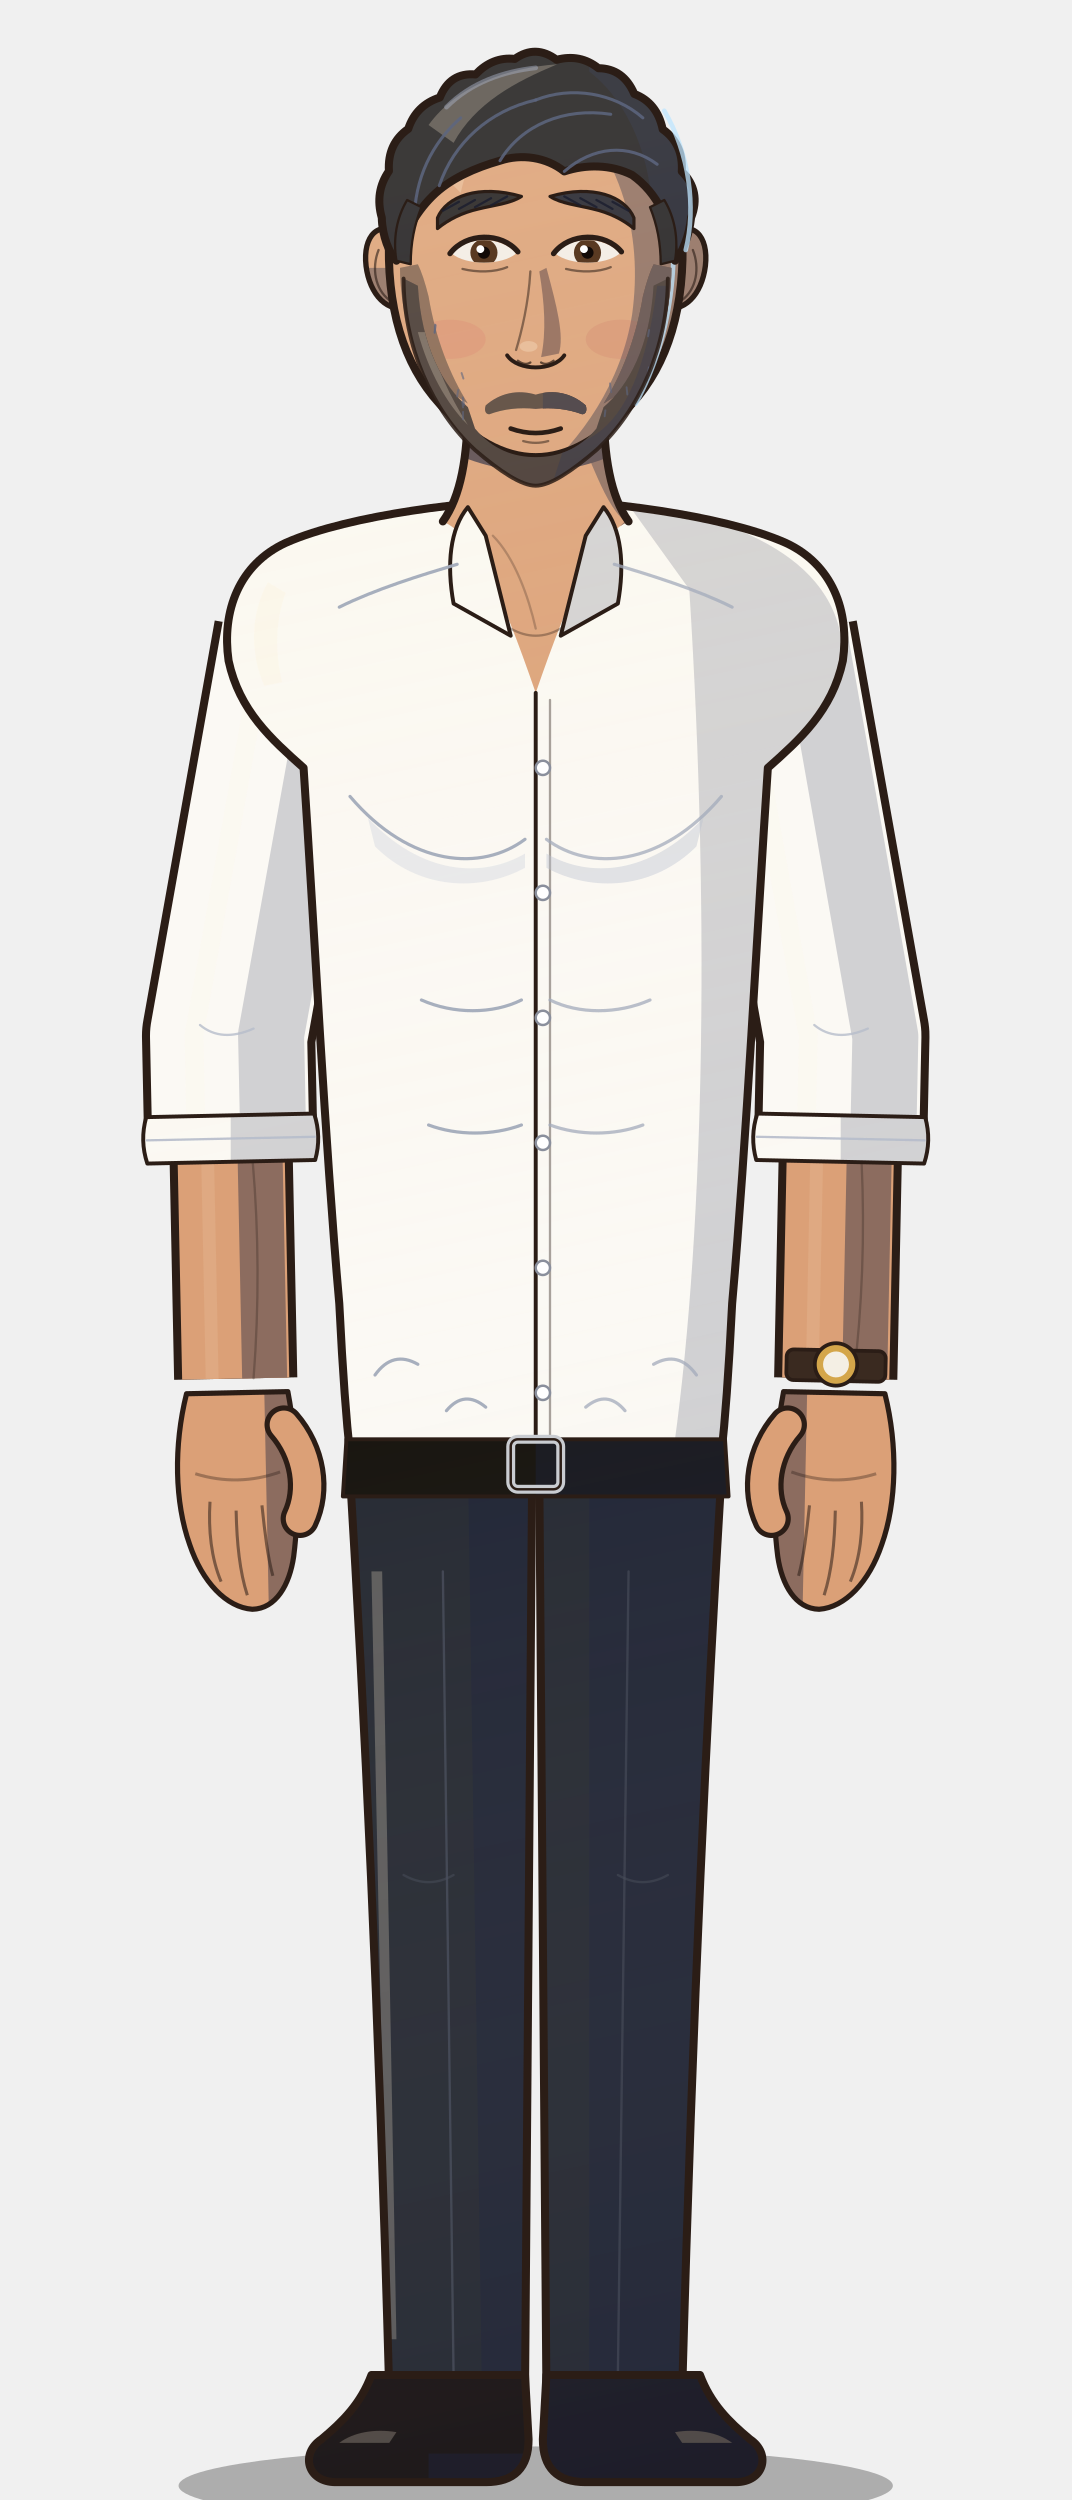
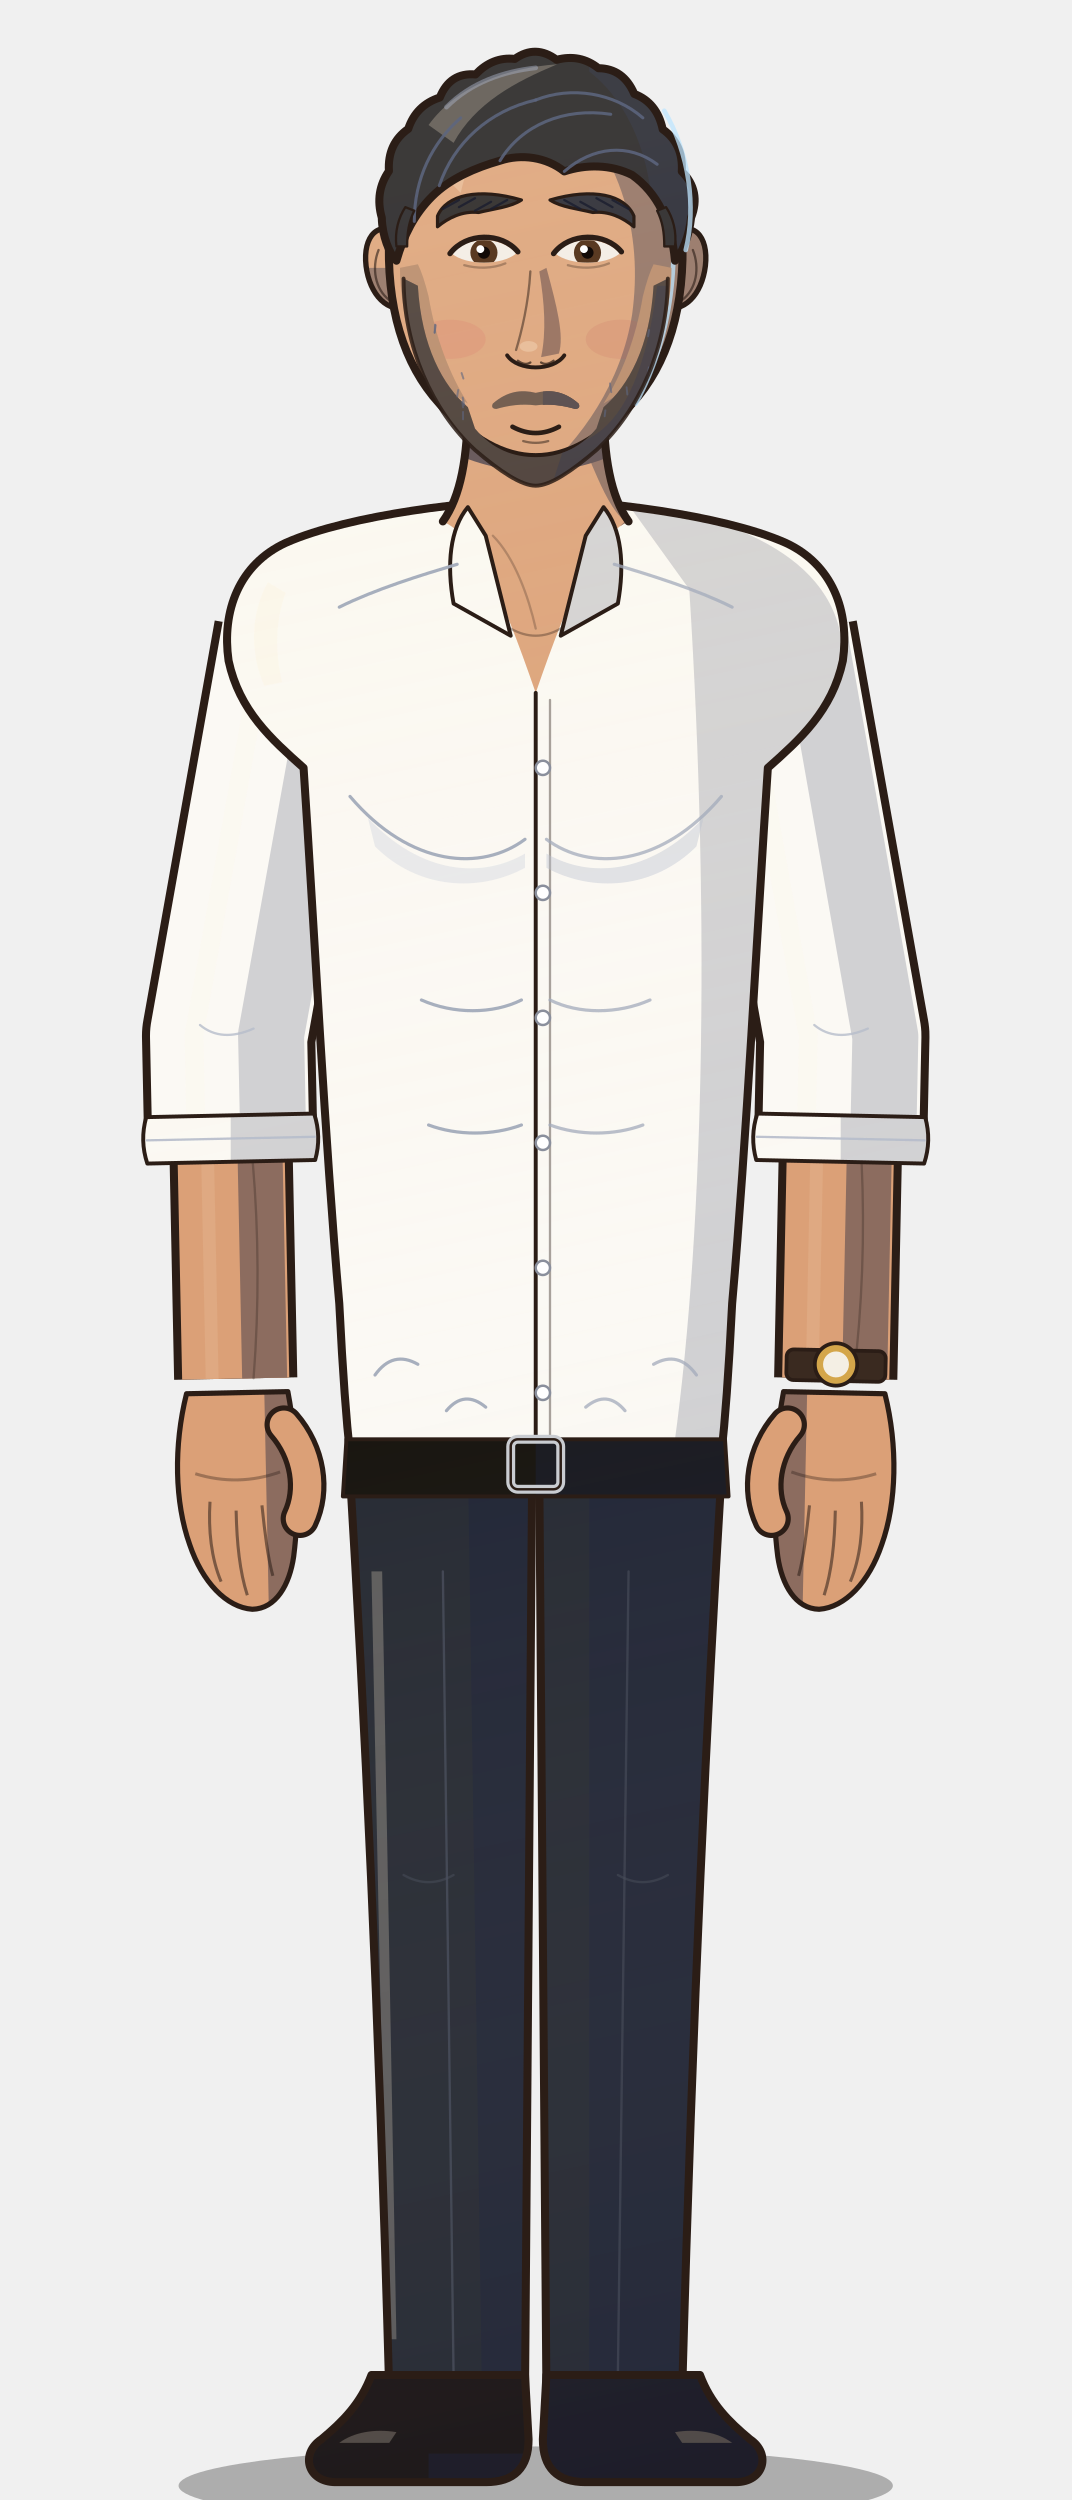
<svg xmlns="http://www.w3.org/2000/svg" viewBox="0 0 600 1400" width="600" height="1400">
  <defs>
    <linearGradient id="form" gradientUnits="userSpaceOnUse" x1="170" y1="120" x2="470" y2="1500">
      <stop offset="0" stop-color="#fff1d6" stop-opacity="0.16" />
      <stop offset="0.45" stop-color="#fff1d6" stop-opacity="0" />
      <stop offset="1" stop-color="#0b1030" stop-opacity="0.18" />
    </linearGradient>
    <clipPath id="c1">
      <path d="M196,826 L298,826 L294,1340 L218,1340 C212,1120 204,960 196,826 Z" />
    </clipPath>
    <clipPath id="c2">
      <path d="M 404,826 L 302,826 L 306,1340 L 382,1340 C 388,1120 396,960 404,826 Z" />
    </clipPath>
    <clipPath id="c3">
      <path d="M208,1330 L294,1330 L296,1366 C296,1382 288,1390 272,1390 L188,1390 C172,1390 168,1374 180,1366 C192,1356 202,1346 208,1330 Z" />
    </clipPath>
    <clipPath id="c4">
      <path d="M 392,1330 L 306,1330 L 304,1366 C 304,1382 312,1390 328,1390 L 412,1390 C 428,1390 432,1374 420,1366 C 408,1356 398,1346 392,1330 Z" />
    </clipPath>
    <clipPath id="c5">
      <path d="M81.9,625.6 Q78.2,638.7 82.5,651.6 L176.5,649.6 Q180.2,636.5 175.9,623.6 Z" />
    </clipPath>
    <clipPath id="c6">
      <path d="M424.1,623.6 Q419.8,636.5 423.5,649.6 L517.5,651.6 Q521.8,638.7 518.1,625.6 Z" />
    </clipPath>
    <clipPath id="c7">
      <path d="M300,280 C266,280 196,288 160,304 C134,316 124,342 128,370 C134,398 152,414 170,430 C176,520 182,640 190,730 C192,770 194,796 196,814 L404,814 C406,796 408,770 410,730 C418,640 424,520 430,430 C448,414 466,398 472,370 C476,342 466,316 440,304 C404,288 334,280 300,280 Z" />
    </clipPath>
    <clipPath id="c8">
      <path d="M262,226 C262,256 258,278 248,292 C266,300 280,330 300,388 C320,330 334,300 352,292 C342,278 338,256 338,226 Z" />
    </clipPath>
    <clipPath id="c9">
      <path d="M262,284 C252,296 250,316 254,338 L286,356 L272,300 Z" />
    </clipPath>
    <clipPath id="c10">
      <path d="M 338,284 C 348,296 350,316 346,338 L 314,356 L 328,300 Z" />
    </clipPath>
    <clipPath id="c11">
      <path d="M194,806 L406,806 L408,838 L192,838 Z" />
    </clipPath>
    <clipPath id="c12">
      <path d="M-21,6 C-27,28 -27,52 -21,70 C-16,86 -6,97 5,98 C15,98 21,88 23,76 C26,56 26,30 22,6 Z" />
    </clipPath>
    <clipPath id="c13">
      <path d="M-21,6 C-27,28 -27,52 -21,70 C-16,86 -6,97 5,98 C15,98 21,88 23,76 C26,56 26,30 22,6 Z" />
    </clipPath>
    <clipPath id="c14">
      <path d="M226,132 C212,122 203,132 205,149 C207,165 217,176 230,172 Z" />
    </clipPath>
    <clipPath id="c15">
      <path d="M 374,132 C 388,122 397,132 395,149 C 393,165 383,176 370,172 Z" />
    </clipPath>
    <clipPath id="c16">
      <path d="M300,50 C352,50 380,86 382,130 C384,172 374,204 354,226 C336,246 318,256 300,256 C282,256 264,246 246,226 C226,204 216,172 218,130 C220,86 248,50 300,50 Z" />
    </clipPath>
    <clipPath id="c17">
      <path d="M213.8,121.9 Q209.7,107.5 217.8,95.8 Q216.9,80.4 228.6,72.2 Q233.0,58.9 246.3,54.6 Q252.0,40.4 266.3,41.7 Q275.8,31.6 288.3,33.0 Q300.0,24.7 311.7,33.5 Q324.9,30.0 335.1,38.2 Q349.1,38.3 355.2,52.6 Q368.0,57.5 371.1,72.4 Q382.7,80.6 381.8,96.0 Q392.8,107.0 387.0,121.9 C386,132 382,142 378,146 C376,124 368,108 354,98 C342,92 328,92 316,96 C306,88 292,86 280,90 C266,94 252,100 242,110 C232,120 226,132 222,146 C218,142 214,132 213.8,121.9 Z" />
    </clipPath>
    <clipPath id="c18">
-       <path d="M222,146 C220,134 222,122 228,112 L236,116 C232,126 230,136 230,148 Z" />
+       <path d="M222,138 C221,130 223,122 227,116 L232,118 C229,124 228,130 228,138 Z" />
    </clipPath>
    <clipPath id="c19">
-       <path d="M 378,146 C 380,134 378,122 372,112 L 364,116 C 368,126 370,136 370,148 Z" />
+       <path d="M 378,138 C 379,130 377,122 373,116 L 368,118 C 371,124 372,130 372,138 Z" />
    </clipPath>
    <clipPath id="c20">
-       <path d="M245,122 C250,110 268,103 292,110 C286,114 276,115 268,117 C259,119 251,123 245,128 Z" />
+       <path d="M245,121 C250,109 268,105 292,112 C286,116 276,117 268,119 C259,118 251,122 245,127 Z" />
    </clipPath>
    <clipPath id="c21">
-       <path d="M 355,122 C 350,110 332,103 308,110 C 314,114 324,115 332,117 C 341,119 349,123 355,128 Z" />
+       <path d="M 355,121 C 350,109 332,105 308,112 C 314,116 324,117 332,119 C 341,118 349,122 355,127 Z" />
    </clipPath>
    <clipPath id="c22">
      <path d="M253,142 C261,132 281,132 289,142 C281,148.75 261,148.75 253,142 Z" />
    </clipPath>
    <clipPath id="c23">
      <path d="M311,142 C319,132 339,132 347,142 C339,148.75 319,148.75 311,142 Z" />
    </clipPath>
    <clipPath id="c24">
      <path d="M224,150 C224,172 230,194 240,212 L262,226 C252,210 244,190 240,166 C238,158 236,152 234,148 Z" />
    </clipPath>
    <clipPath id="c25">
      <path d="M 376,150 C 376,172 370,194 360,212 L 338,226 C 348,210 356,190 360,166 C 362,158 364,152 366,148 Z" />
    </clipPath>
    <clipPath id="c26">
      <path d="M226,156 C226,194 242,230 266,252 C280,264 292,272 300,272 C308,272 320,264 334,252 C358,230 374,194 374,156 L366,160 C364,194 352,216 338,228 L334,240 C324,252 312,256 300,256 C288,256 276,252 266,240 L262,228 C248,216 236,194 234,160 Z" />
    </clipPath>
    <clipPath id="c27">
-       <path d="M272,227 C280,220 290,218 300,221 C310,218 320,220 328,227 C329,230 328,232 326,232 C318,229 309,228 300,229 C291,228 282,229 274,232 C272,232 271,230 272,227 Z" />
+       <path d="M276,226 C284,219 292,218 300,220 C308,218 316,219 324,226 C325,228 324,229 322,229 C315,227 308,226 300,227 C292,226 285,227 278,229 C276,229 275,228 276,226 Z" />
    </clipPath>
  </defs>
  <ellipse cx="300" cy="1392" rx="200" ry="22" fill="#000" opacity="0.28" />
  <path d="M196,826 L298,826 L294,1340 L218,1340 C212,1120 204,960 196,826 Z" fill="#262a33" />
  <g clip-path="url(#c1)">
    <path d="M262,816 L310,816 L304,1348 L270,1348 Z" fill="#212636" />
    <path d="M208,880 L214,880 L222,1310 L217,1310 Z" fill="#676664" opacity="0.85" />
    <rect x="0" y="0" width="600" height="1400" fill="url(#form)" />
  </g>
  <path d="M196,826 L298,826 L294,1340 L218,1340 C212,1120 204,960 196,826 Z" fill="none" stroke="#2b1d16" stroke-width="4.5" stroke-linejoin="round" />
  <path d="M 404,826 L 302,826 L 306,1340 L 382,1340 C 388,1120 396,960 404,826 Z" fill="#262a33" />
  <g clip-path="url(#c2)">
    <path d="M330,816 L420,816 L420,1348 L330,1348 Z" fill="#212636" />
    <rect x="0" y="0" width="600" height="1400" fill="url(#form)" />
  </g>
  <path d="M 404,826 L 302,826 L 306,1340 L 382,1340 C 388,1120 396,960 404,826 Z" fill="none" stroke="#2b1d16" stroke-width="4.5" stroke-linejoin="round" />
  <path d="M248,880 L254,1330" fill="none" stroke="#4a4f5c" stroke-width="1.3" stroke-linecap="round" stroke-linejoin="round" opacity="0.8" />
  <path d="M352,880 L346,1330" fill="none" stroke="#4a4f5c" stroke-width="1.3" stroke-linecap="round" stroke-linejoin="round" opacity="0.6" />
  <path d="M226,1050 q14,8 28,0" fill="none" stroke="#4a4f5c" stroke-width="1.3" stroke-linecap="round" stroke-linejoin="round" opacity="0.5" />
  <path d="M346,1050 q14,8 28,0" fill="none" stroke="#4a4f5c" stroke-width="1.3" stroke-linecap="round" stroke-linejoin="round" opacity="0.5" />
  <path d="M208,1330 L294,1330 L296,1366 C296,1382 288,1390 272,1390 L188,1390 C172,1390 168,1374 180,1366 C192,1356 202,1346 208,1330 Z" fill="#1a1412" />
  <g clip-path="url(#c3)">
    <path d="M240,1374 L300,1374 L300,1398 L240,1398 Z" fill="#1a1923" />
    <path d="M190,1368 C198,1362 210,1360 222,1362 L218,1368 Z" fill="#5f564d" opacity="0.85" />
    <rect x="0" y="0" width="600" height="1400" fill="url(#form)" />
  </g>
  <path d="M208,1330 L294,1330 L296,1366 C296,1382 288,1390 272,1390 L188,1390 C172,1390 168,1374 180,1366 C192,1356 202,1346 208,1330 Z" fill="none" stroke="#2b1d16" stroke-width="4.5" stroke-linejoin="round" />
  <path d="M 392,1330 L 306,1330 L 304,1366 C 304,1382 312,1390 328,1390 L 412,1390 C 428,1390 432,1374 420,1366 C 408,1356 398,1346 392,1330 Z" fill="#1a1412" />
  <g clip-path="url(#c4)">
    <path d="M300,1318 L440,1318 L440,1398 L300,1398 Z" fill="#1a1923" />
    <path d="M 410,1368 C 402,1362 390,1360 378,1362 L 382,1368 Z" fill="#5f564d" opacity="0.85" />
    <rect x="0" y="0" width="600" height="1400" fill="url(#form)" />
  </g>
  <path d="M 392,1330 L 306,1330 L 304,1366 C 304,1382 312,1390 328,1390 L 412,1390 C 428,1390 432,1374 420,1366 C 408,1356 398,1346 392,1330 Z" fill="none" stroke="#2b1d16" stroke-width="4.5" stroke-linejoin="round" />
  <path d="M129.5,650.6 L132.0,772.0" fill="none" stroke="#2b1d16" stroke-width="69.0" stroke-linecap="butt" stroke-linejoin="round" />
  <path d="M129.5,650.6 L132.0,772.0" fill="none" stroke="#dba077" stroke-width="60" stroke-linecap="butt" stroke-linejoin="round" />
  <path d="M145.7,650.3 L148.2,771.7" fill="none" stroke="#8c6c5f" stroke-width="25.2" stroke-linecap="butt" stroke-linejoin="round" />
  <path d="M116.3,650.6 L118.8,772.0" fill="none" stroke="#e1af88" stroke-width="7.2" stroke-linecap="butt" opacity="0.6" />
  <path d="M141.5,650.3 Q146.7,711.0 142.0,771.8" fill="none" stroke="#2b1d16" stroke-width="1.3" stroke-linecap="round" stroke-linejoin="round" opacity="0.3" />
  <path d="M168.0,356.0 L128.0,580.0 L129.2,637.6" fill="none" stroke="#2b1d16" stroke-width="97.0" stroke-linecap="butt" stroke-linejoin="round" />
  <path d="M168.0,356.0 L128.0,580.0 L129.2,637.6" fill="none" stroke="#fbf9f4" stroke-width="88" stroke-linecap="butt" stroke-linejoin="round" />
  <path d="M191.4,360.2 L151.8,579.5 L153.0,637.1" fill="none" stroke="#d1d1d3" stroke-width="36.96" stroke-linecap="butt" stroke-linejoin="round" />
  <path d="M148.6,356.0 L108.6,580.0 L109.8,637.6" fill="none" stroke="#fcf8ef" stroke-width="10.56" stroke-linecap="butt" opacity="0.6" />
  <path d="M81.9,625.6 Q78.2,638.7 82.5,651.6 L176.5,649.6 Q180.2,636.5 175.9,623.6 Z" fill="#fbf9f4" />
  <g clip-path="url(#c5)">
    <path d="M129.2,577.6 L209.2,577.6 L209.2,697.6 L129.2,697.6 Z" fill="#d1d1d3" />
    <rect x="0" y="0" width="600" height="1400" fill="url(#form)" />
  </g>
  <path d="M81.9,625.6 Q78.2,638.7 82.5,651.6 L176.5,649.6 Q180.2,636.5 175.9,623.6 Z" fill="none" stroke="#2b1d16" stroke-width="2.2" stroke-linejoin="round" />
  <path d="M82.2,638.6 L176.2,636.6" fill="none" stroke="#b6bdcb" stroke-width="1.3" stroke-linecap="round" stroke-linejoin="round" opacity="0.9" />
  <path d="M112,574 q12,10 30,2" fill="none" stroke="#b6bdcb" stroke-width="1.3" stroke-linecap="round" stroke-linejoin="round" opacity="0.8" />
  <path d="M470.5,650.6 L468.0,772.0" fill="none" stroke="#2b1d16" stroke-width="69.0" stroke-linecap="butt" stroke-linejoin="round" />
  <path d="M470.5,650.6 L468.0,772.0" fill="none" stroke="#dba077" stroke-width="60" stroke-linecap="butt" stroke-linejoin="round" />
  <path d="M486.7,650.9 L484.2,772.3" fill="none" stroke="#8c6c5f" stroke-width="25.2" stroke-linecap="butt" stroke-linejoin="round" />
  <path d="M457.3,650.6 L454.8,772.0" fill="none" stroke="#e1af88" stroke-width="7.2" stroke-linecap="butt" opacity="0.6" />
  <path d="M482.5,650.8 Q485.3,711.6 478.0,772.2" fill="none" stroke="#2b1d16" stroke-width="1.3" stroke-linecap="round" stroke-linejoin="round" opacity="0.3" />
  <path d="M432.0,356.0 L472.0,580.0 L470.8,637.6" fill="none" stroke="#2b1d16" stroke-width="97.0" stroke-linecap="butt" stroke-linejoin="round" />
  <path d="M432.0,356.0 L472.0,580.0 L470.8,637.6" fill="none" stroke="#fbf9f4" stroke-width="88" stroke-linecap="butt" stroke-linejoin="round" />
  <path d="M455.4,351.8 L495.8,580.5 L494.6,638.1" fill="none" stroke="#d1d1d3" stroke-width="36.96" stroke-linecap="butt" stroke-linejoin="round" />
  <path d="M412.6,356.0 L452.6,580.0 L451.4,637.6" fill="none" stroke="#fcf8ef" stroke-width="10.56" stroke-linecap="butt" opacity="0.6" />
  <path d="M424.1,623.6 Q419.8,636.5 423.5,649.6 L517.5,651.6 Q521.8,638.7 518.1,625.6 Z" fill="#fbf9f4" />
  <g clip-path="url(#c6)">
    <path d="M470.8,577.6 L550.8,577.6 L550.8,697.6 L470.8,697.6 Z" fill="#d1d1d3" />
    <rect x="0" y="0" width="600" height="1400" fill="url(#form)" />
  </g>
  <path d="M424.1,623.6 Q419.8,636.5 423.5,649.6 L517.5,651.6 Q521.8,638.7 518.1,625.6 Z" fill="none" stroke="#2b1d16" stroke-width="2.2" stroke-linejoin="round" />
  <path d="M423.8,636.6 L517.8,638.6" fill="none" stroke="#b6bdcb" stroke-width="1.3" stroke-linecap="round" stroke-linejoin="round" opacity="0.9" />
  <path d="M456,574 q12,10 30,2" fill="none" stroke="#b6bdcb" stroke-width="1.3" stroke-linecap="round" stroke-linejoin="round" opacity="0.8" />
  <path d="M300,280 C266,280 196,288 160,304 C134,316 124,342 128,370 C134,398 152,414 170,430 C176,520 182,640 190,730 C192,770 194,796 196,814 L404,814 C406,796 408,770 410,730 C418,640 424,520 430,430 C448,414 466,398 472,370 C476,342 466,316 440,304 C404,288 334,280 300,280 Z" fill="#fbf9f4" />
  <g clip-path="url(#c7)">
    <path d="M350,280 C410,290 474,312 472,372 C462,406 440,424 430,444 L412,820 L376,820 C394,700 398,520 386,330 Z" fill="#d1d1d3" />
    <path d="M150,326 C140,344 140,366 148,384 L158,382 C154,366 154,348 160,332 Z" fill="#fcf7eb" opacity="0.85" />
    <rect x="0" y="0" width="600" height="1400" fill="url(#form)" />
  </g>
  <path d="M300,280 C266,280 196,288 160,304 C134,316 124,342 128,370 C134,398 152,414 170,430 C176,520 182,640 190,730 C192,770 194,796 196,814 L404,814 C406,796 408,770 410,730 C418,640 424,520 430,430 C448,414 466,398 472,370 C476,342 466,316 440,304 C404,288 334,280 300,280 Z" fill="none" stroke="#2b1d16" stroke-width="4.5" stroke-linejoin="round" />
  <path d="M262,226 C262,256 258,278 248,292 C266,300 280,330 300,388 C320,330 334,300 352,292 C342,278 338,256 338,226 Z" fill="#dba077" />
  <g clip-path="url(#c8)">
    <path d="M312,220 C330,250 336,280 350,292 C334,306 320,340 300,392 L360,392 L360,220 Z" fill="#8c6c5f" />
    <path d="M250,222 L350,222 L350,252 Q300,276 250,252 Z" fill="#57484d" />
    <rect x="0" y="0" width="600" height="1400" fill="url(#form)" />
  </g>
  <path d="M262,226 C262,256 258,278 248,292" fill="none" stroke="#2b1d16" stroke-width="4.5" stroke-linecap="round" stroke-linejoin="round" opacity="1.0" />
  <path d="M338,226 C338,256 342,278 352,292" fill="none" stroke="#2b1d16" stroke-width="4.5" stroke-linecap="round" stroke-linejoin="round" opacity="1.0" />
  <path d="M276,300 C288,312 296,334 300,352" fill="none" stroke="#2b1d16" stroke-width="1.3" stroke-linecap="round" stroke-linejoin="round" opacity="0.25" />
  <path d="M286,352 Q300,360 314,352" fill="none" stroke="#2b1d16" stroke-width="1.3" stroke-linecap="round" stroke-linejoin="round" opacity="0.35" />
  <path d="M262,284 C252,296 250,316 254,338 L286,356 L272,300 Z" fill="#fbf9f4" />
  <g clip-path="url(#c9)">
    <rect x="0" y="0" width="600" height="1400" fill="url(#form)" />
  </g>
  <path d="M262,284 C252,296 250,316 254,338 L286,356 L272,300 Z" fill="none" stroke="#2b1d16" stroke-width="2.2" stroke-linejoin="round" />
  <path d="M 338,284 C 348,296 350,316 346,338 L 314,356 L 328,300 Z" fill="#fbf9f4" />
  <g clip-path="url(#c10)">
    <path d="M300,280 L360,280 L360,360 L300,360 Z" fill="#d1d1d3" />
    <rect x="0" y="0" width="600" height="1400" fill="url(#form)" />
  </g>
  <path d="M 338,284 C 348,296 350,316 346,338 L 314,356 L 328,300 Z" fill="none" stroke="#2b1d16" stroke-width="2.2" stroke-linejoin="round" />
  <path d="M300,388 L300,806" fill="none" stroke="#2b1d16" stroke-width="2.2" stroke-linecap="round" stroke-linejoin="round" opacity="1.0" />
  <path d="M308,392 L308,806" fill="none" stroke="#2b1d16" stroke-width="1.3" stroke-linecap="round" stroke-linejoin="round" opacity="0.4" />
  <circle cx="304" cy="430" r="4" fill="#ffffff" stroke="#8a8f9c" stroke-width="1.4" />
  <circle cx="304" cy="500" r="4" fill="#ffffff" stroke="#8a8f9c" stroke-width="1.4" />
  <circle cx="304" cy="570" r="4" fill="#ffffff" stroke="#8a8f9c" stroke-width="1.4" />
  <circle cx="304" cy="640" r="4" fill="#ffffff" stroke="#8a8f9c" stroke-width="1.4" />
  <circle cx="304" cy="710" r="4" fill="#ffffff" stroke="#8a8f9c" stroke-width="1.4" />
  <circle cx="304" cy="780" r="4" fill="#ffffff" stroke="#8a8f9c" stroke-width="1.4" />
  <path d="M196,446 C230,486 270,488 294,470" fill="none" stroke="#a3abbb" stroke-width="1.8" stroke-linecap="round" stroke-linejoin="round" opacity="0.95" />
  <path d="M 404,446 C 370,486 330,488 306,470" fill="none" stroke="#a3abbb" stroke-width="1.8" stroke-linecap="round" stroke-linejoin="round" opacity="0.75" />
  <path d="M236,560 C254,568 276,568 292,560" fill="none" stroke="#a3abbb" stroke-width="1.8" stroke-linecap="round" stroke-linejoin="round" opacity="0.95" />
  <path d="M 364,560 C 346,568 324,568 308,560" fill="none" stroke="#a3abbb" stroke-width="1.8" stroke-linecap="round" stroke-linejoin="round" opacity="0.75" />
  <path d="M240,630 C256,636 276,636 292,630" fill="none" stroke="#a3abbb" stroke-width="1.8" stroke-linecap="round" stroke-linejoin="round" opacity="0.95" />
  <path d="M 360,630 C 344,636 324,636 308,630" fill="none" stroke="#a3abbb" stroke-width="1.8" stroke-linecap="round" stroke-linejoin="round" opacity="0.75" />
  <path d="M210,770 Q220,756 234,764" fill="none" stroke="#a3abbb" stroke-width="1.8" stroke-linecap="round" stroke-linejoin="round" opacity="0.95" />
  <path d="M 390,770 Q 380,756 366,764" fill="none" stroke="#a3abbb" stroke-width="1.8" stroke-linecap="round" stroke-linejoin="round" opacity="0.75" />
  <path d="M250,790 Q260,778 272,788" fill="none" stroke="#a3abbb" stroke-width="1.8" stroke-linecap="round" stroke-linejoin="round" opacity="0.95" />
  <path d="M 350,790 Q 340,778 328,788" fill="none" stroke="#a3abbb" stroke-width="1.8" stroke-linecap="round" stroke-linejoin="round" opacity="0.75" />
  <path d="M190,340 C210,330 236,322 256,316" fill="none" stroke="#a3abbb" stroke-width="1.8" stroke-linecap="round" stroke-linejoin="round" opacity="0.95" />
  <path d="M 410,340 C 390,330 364,322 344,316" fill="none" stroke="#a3abbb" stroke-width="1.8" stroke-linecap="round" stroke-linejoin="round" opacity="0.75" />
  <path d="M206,458 C236,490 270,492 294,478 L294,486 C268,500 234,498 210,474 Z" fill="#c9cfdb" opacity="0.35" />
  <path d="M394,458 C364,490 330,492 306,478 L306,486 C332,500 366,498 390,474 Z" fill="#b9c0cf" opacity="0.4" />
  <path d="M194,806 L406,806 L408,838 L192,838 Z" fill="#17140f" />
  <g clip-path="url(#c11)">
    <path d="M300,800 L420,800 L420,840 L300,840 Z" fill="#181921" />
    <rect x="0" y="0" width="600" height="1400" fill="url(#form)" />
  </g>
  <path d="M194,806 L406,806 L408,838 L192,838 Z" fill="none" stroke="#2b1d16" stroke-width="2.2" stroke-linejoin="round" />
  <rect x="286" y="806" width="28" height="28" rx="4" fill="none" stroke="#c9ccd1" stroke-width="5" />
  <rect x="286" y="806" width="28" height="28" rx="4" fill="none" stroke="#2b1d16" stroke-width="1.4" />
  <g transform="translate(132.0,772.0) rotate(-1.2)">
    <g transform="scale(1.32,1.32)">
      <path d="M-21,6 C-27,28 -27,52 -21,70 C-16,86 -6,97 5,98 C15,98 21,88 23,76 C26,56 26,30 22,6 Z" fill="#dba077" />
      <g clip-path="url(#c12)">
        <path d="M12,-10 L40,-10 L40,120 L12,120 Z" fill="#8c6c5f" />
      </g>
      <path d="M-21,6 C-27,28 -27,52 -21,70 C-16,86 -6,97 5,98 C15,98 21,88 23,76 C26,56 26,30 22,6 Z" fill="none" stroke="#2b1d16" stroke-width="2.2" stroke-linejoin="round" />
      <path d="M-12,52 C-13,64 -12,76 -8,86 M-1,56 C-1,70 0,82 3,92 M10,54 C11,66 12,76 14,84" stroke="#2b1d16" stroke-width="1.3" fill="none" opacity="0.55" />
      <path d="M-18,40 Q0,46 18,40" stroke="#2b1d16" stroke-width="1.3" fill="none" opacity="0.35" />
      <path d="M20,20 C30,32 32,48 26,60" fill="none" stroke="#2b1d16" stroke-width="16.4" stroke-linecap="round" />
      <path d="M20,20 C30,32 32,48 26,60" fill="none" stroke="#dba077" stroke-width="12" stroke-linecap="round" />
    </g>
  </g>
  <g transform="translate(468.0,772.0) rotate(1.2)">
    <g transform="scale(-1.32,1.32)">
      <path d="M-21,6 C-27,28 -27,52 -21,70 C-16,86 -6,97 5,98 C15,98 21,88 23,76 C26,56 26,30 22,6 Z" fill="#dba077" />
      <g clip-path="url(#c13)">
        <path d="M12,-10 L40,-10 L40,120 L12,120 Z" fill="#8c6c5f" />
      </g>
      <path d="M-21,6 C-27,28 -27,52 -21,70 C-16,86 -6,97 5,98 C15,98 21,88 23,76 C26,56 26,30 22,6 Z" fill="none" stroke="#2b1d16" stroke-width="2.2" stroke-linejoin="round" />
      <path d="M-12,52 C-13,64 -12,76 -8,86 M-1,56 C-1,70 0,82 3,92 M10,54 C11,66 12,76 14,84" stroke="#2b1d16" stroke-width="1.3" fill="none" opacity="0.55" />
      <path d="M-18,40 Q0,46 18,40" stroke="#2b1d16" stroke-width="1.3" fill="none" opacity="0.35" />
      <path d="M20,20 C30,32 32,48 26,60" fill="none" stroke="#2b1d16" stroke-width="16.4" stroke-linecap="round" />
      <path d="M20,20 C30,32 32,48 26,60" fill="none" stroke="#dba077" stroke-width="12" stroke-linecap="round" />
      <rect x="-21" y="-12" width="42" height="13" rx="3" fill="#3a2a20" stroke="#2b1d16" stroke-width="1.6" />
      <circle cx="0" cy="-6" r="9" fill="#d4a64a" stroke="#2b1d16" stroke-width="1.6" />
      <circle cx="0" cy="-6" r="5.5" fill="#f4efe4" />
    </g>
  </g>
  <path d="M226,132 C212,122 203,132 205,149 C207,165 217,176 230,172 Z" fill="#dba077" />
  <g clip-path="url(#c14)">
    <path d="M190,150 L240,150 L240,190 L190,190 Z" fill="#8c6c5f" />
    <rect x="0" y="0" width="600" height="1400" fill="url(#form)" />
  </g>
  <path d="M226,132 C212,122 203,132 205,149 C207,165 217,176 230,172 Z" fill="none" stroke="#2b1d16" stroke-width="3.0" stroke-linejoin="round" />
  <path d="M 374,132 C 388,122 397,132 395,149 C 393,165 383,176 370,172 Z" fill="#dba077" />
  <g clip-path="url(#c15)">
    <path d="M360,110 L410,110 L410,190 L360,190 Z" fill="#8c6c5f" />
    <rect x="0" y="0" width="600" height="1400" fill="url(#form)" />
  </g>
  <path d="M 374,132 C 388,122 397,132 395,149 C 393,165 383,176 370,172 Z" fill="none" stroke="#2b1d16" stroke-width="3.0" stroke-linejoin="round" />
  <path d="M212,140 C208,150 210,162 218,168" fill="none" stroke="#2b1d16" stroke-width="1.3" stroke-linecap="round" stroke-linejoin="round" opacity="0.6" />
  <path d="M388,140 C392,150 390,162 382,168" fill="none" stroke="#2b1d16" stroke-width="1.3" stroke-linecap="round" stroke-linejoin="round" opacity="0.6" />
  <path d="M300,50 C352,50 380,86 382,130 C384,172 374,204 354,226 C336,246 318,256 300,256 C282,256 264,246 246,226 C226,204 216,172 218,130 C220,86 248,50 300,50 Z" fill="#dba077" />
  <g clip-path="url(#c16)">
    <path d="M300,40 C356,46 386,86 384,130 C384,174 372,210 352,232 C334,254 316,266 300,268 C326,246 348,214 354,176 C360,132 350,82 300,40 Z" fill="#8c6c5f" />
    <path d="M246,96 C252,78 266,66 284,62 C270,74 262,90 258,108 Z" fill="#e6b894" opacity="0.85" />
    <rect x="0" y="0" width="600" height="1400" fill="url(#form)" />
  </g>
  <path d="M300,50 C352,50 380,86 382,130 C384,172 374,204 354,226 C336,246 318,256 300,256 C282,256 264,246 246,226 C226,204 216,172 218,130 C220,86 248,50 300,50 Z" fill="none" stroke="#2b1d16" stroke-width="4.5" stroke-linejoin="round" />
  <path d="M372,96 C382,136 378,186 356,226" fill="none" stroke="#bfe6ff" stroke-width="2.6" stroke-linecap="round" opacity="0.75" />
  <ellipse cx="252" cy="190" rx="20" ry="11" fill="#d9706a" opacity="0.18" />
  <ellipse cx="348" cy="190" rx="20" ry="11" fill="#c0605e" opacity="0.15" />
  <path d="M213.8,121.9 Q209.7,107.5 217.8,95.8 Q216.9,80.4 228.6,72.2 Q233.0,58.9 246.3,54.6 Q252.0,40.4 266.3,41.7 Q275.8,31.6 288.3,33.0 Q300.0,24.7 311.7,33.5 Q324.9,30.0 335.1,38.2 Q349.1,38.3 355.2,52.6 Q368.0,57.5 371.1,72.4 Q382.7,80.6 381.8,96.0 Q392.8,107.0 387.0,121.9 C386,132 382,142 378,146 C376,124 368,108 354,98 C342,92 328,92 316,96 C306,88 292,86 280,90 C266,94 252,100 242,110 C232,120 226,132 222,146 C218,142 214,132 213.8,121.9 Z" fill="#17171c" />
  <g clip-path="url(#c17)">
    <path d="M330,26 C374,40 396,90 384,148 L364,148 C370,104 358,62 330,40 Z" fill="#181b2a" />
    <path d="M240,70 C256,48 284,38 312,36 C288,46 266,58 254,80 Z" fill="#5d5854" opacity="0.85" />
    <rect x="0" y="0" width="600" height="1400" fill="url(#form)" />
  </g>
  <path d="M213.8,121.9 Q209.7,107.5 217.8,95.8 Q216.9,80.4 228.6,72.2 Q233.0,58.9 246.3,54.6 Q252.0,40.4 266.3,41.7 Q275.8,31.6 288.3,33.0 Q300.0,24.7 311.7,33.5 Q324.9,30.0 335.1,38.2 Q349.1,38.3 355.2,52.6 Q368.0,57.5 371.1,72.4 Q382.7,80.6 381.8,96.0 Q392.8,107.0 387.0,121.9 C386,132 382,142 378,146 C376,124 368,108 354,98 C342,92 328,92 316,96 C306,88 292,86 280,90 C266,94 252,100 242,110 C232,120 226,132 222,146 C218,142 214,132 213.8,121.9 Z" fill="none" stroke="#2b1d16" stroke-width="4.5" stroke-linejoin="round" />
  <path d="M372,62 C386,86 390,116 384,140" fill="none" stroke="#bfe6ff" stroke-width="2.6" stroke-linecap="round" opacity="0.75" />
  <path d="M246,104 C254,80 274,62 300,56" fill="none" stroke="#5d6680" stroke-width="1.7" stroke-linecap="round" stroke-linejoin="round" opacity="0.85" />
  <path d="M280,90 C292,70 316,60 342,64" fill="none" stroke="#5d6680" stroke-width="1.7" stroke-linecap="round" stroke-linejoin="round" opacity="0.85" />
  <path d="M316,96 C332,82 352,80 368,92" fill="none" stroke="#5d6680" stroke-width="1.7" stroke-linecap="round" stroke-linejoin="round" opacity="0.85" />
  <path d="M232,124 C232,100 242,80 258,66" fill="none" stroke="#5d6680" stroke-width="1.7" stroke-linecap="round" stroke-linejoin="round" opacity="0.85" />
  <path d="M300,56 C320,48 344,52 360,66" fill="none" stroke="#5d6680" stroke-width="1.7" stroke-linecap="round" stroke-linejoin="round" opacity="0.85" />
  <path d="M250,60 C264,46 282,40 300,38" fill="none" stroke="#a3abc0" stroke-width="2.6" stroke-linecap="round" stroke-linejoin="round" opacity="0.5" />
-   <path d="M222,146 C220,134 222,122 228,112 L236,116 C232,126 230,136 230,148 Z" fill="#17171c" />
+   <path d="M222,138 C221,130 223,122 227,116 L232,118 C229,124 228,130 228,138 Z" fill="#17171c" />
  <g clip-path="url(#c18)">
    <rect x="0" y="0" width="600" height="1400" fill="url(#form)" />
  </g>
-   <path d="M222,146 C220,134 222,122 228,112 L236,116 C232,126 230,136 230,148 Z" fill="none" stroke="#2b1d16" stroke-width="1.3" stroke-linejoin="round" />
-   <path d="M 378,146 C 380,134 378,122 372,112 L 364,116 C 368,126 370,136 370,148 Z" fill="#17171c" />
+   <path d="M222,138 C221,130 223,122 227,116 L232,118 C229,124 228,130 228,138 Z" fill="none" stroke="#2b1d16" stroke-width="1.3" stroke-linejoin="round" />
+   <path d="M 378,138 C 379,130 377,122 373,116 L 368,118 C 371,124 372,130 372,138 Z" fill="#17171c" />
  <g clip-path="url(#c19)">
    <rect x="0" y="0" width="600" height="1400" fill="url(#form)" />
  </g>
-   <path d="M 378,146 C 380,134 378,122 372,112 L 364,116 C 368,126 370,136 370,148 Z" fill="none" stroke="#2b1d16" stroke-width="1.3" stroke-linejoin="round" />
-   <path d="M245,122 C250,110 268,103 292,110 C286,114 276,115 268,117 C259,119 251,123 245,128 Z" fill="#18171a" />
+   <path d="M 378,138 C 379,130 377,122 373,116 L 368,118 C 371,124 372,130 372,138 Z" fill="none" stroke="#2b1d16" stroke-width="1.3" stroke-linejoin="round" />
+   <path d="M245,121 C250,109 268,105 292,112 C286,116 276,117 268,119 C259,118 251,122 245,127 Z" fill="#18171a" />
  <g clip-path="url(#c20)">
    <rect x="0" y="0" width="600" height="1400" fill="url(#form)" />
  </g>
-   <path d="M245,122 C250,110 268,103 292,110 C286,114 276,115 268,117 C259,119 251,123 245,128 Z" fill="none" stroke="#2b1d16" stroke-width="1.8" stroke-linejoin="round" />
-   <path d="M 355,122 C 350,110 332,103 308,110 C 314,114 324,115 332,117 C 341,119 349,123 355,128 Z" fill="#18171a" />
+   <path d="M245,121 C250,109 268,105 292,112 C286,116 276,117 268,119 C259,118 251,122 245,127 Z" fill="none" stroke="#2b1d16" stroke-width="1.8" stroke-linejoin="round" />
+   <path d="M 355,121 C 350,109 332,105 308,112 C 314,116 324,117 332,119 C 341,118 349,122 355,127 Z" fill="#18171a" />
  <g clip-path="url(#c21)">
    <path d="M300,90 L360,90 L360,130 L300,130 Z" fill="#191b28" />
    <rect x="0" y="0" width="600" height="1400" fill="url(#form)" />
  </g>
-   <path d="M 355,122 C 350,110 332,103 308,110 C 314,114 324,115 332,117 C 341,119 349,123 355,128 Z" fill="none" stroke="#2b1d16" stroke-width="1.8" stroke-linejoin="round" />
-   <path d="M248,118 l9,-5" fill="none" stroke="#1a1d2e" stroke-width="1.3" stroke-linecap="round" stroke-linejoin="round" opacity="0.8" />
-   <path d="M257,117 l9,-5" fill="none" stroke="#1a1d2e" stroke-width="1.3" stroke-linecap="round" stroke-linejoin="round" opacity="0.8" />
-   <path d="M266,116 l9,-5" fill="none" stroke="#1a1d2e" stroke-width="1.3" stroke-linecap="round" stroke-linejoin="round" opacity="0.8" />
-   <path d="M275,115 l9,-5" fill="none" stroke="#1a1d2e" stroke-width="1.3" stroke-linecap="round" stroke-linejoin="round" opacity="0.8" />
-   <path d="M352,118 l-9,-5" fill="none" stroke="#1a1d2e" stroke-width="1.3" stroke-linecap="round" stroke-linejoin="round" opacity="0.8" />
-   <path d="M343,117 l-9,-5" fill="none" stroke="#1a1d2e" stroke-width="1.3" stroke-linecap="round" stroke-linejoin="round" opacity="0.8" />
-   <path d="M334,116 l-9,-5" fill="none" stroke="#1a1d2e" stroke-width="1.3" stroke-linecap="round" stroke-linejoin="round" opacity="0.8" />
-   <path d="M325,115 l-9,-5" fill="none" stroke="#1a1d2e" stroke-width="1.3" stroke-linecap="round" stroke-linejoin="round" opacity="0.8" />
+   <path d="M 355,121 C 350,109 332,105 308,112 C 314,116 324,117 332,119 C 341,118 349,122 355,127 Z" fill="none" stroke="#2b1d16" stroke-width="1.8" stroke-linejoin="round" />
+   <path d="M248,117 l9,-5" fill="none" stroke="#1a1d2e" stroke-width="1.3" stroke-linecap="round" stroke-linejoin="round" opacity="0.8" />
+   <path d="M257,116 l9,-5" fill="none" stroke="#1a1d2e" stroke-width="1.3" stroke-linecap="round" stroke-linejoin="round" opacity="0.8" />
+   <path d="M266,118 l9,-5" fill="none" stroke="#1a1d2e" stroke-width="1.3" stroke-linecap="round" stroke-linejoin="round" opacity="0.8" />
+   <path d="M275,117 l9,-5" fill="none" stroke="#1a1d2e" stroke-width="1.3" stroke-linecap="round" stroke-linejoin="round" opacity="0.8" />
+   <path d="M352,117 l-9,-5" fill="none" stroke="#1a1d2e" stroke-width="1.3" stroke-linecap="round" stroke-linejoin="round" opacity="0.8" />
+   <path d="M343,116 l-9,-5" fill="none" stroke="#1a1d2e" stroke-width="1.3" stroke-linecap="round" stroke-linejoin="round" opacity="0.8" />
+   <path d="M334,118 l-9,-5" fill="none" stroke="#1a1d2e" stroke-width="1.3" stroke-linecap="round" stroke-linejoin="round" opacity="0.8" />
+   <path d="M325,117 l-9,-5" fill="none" stroke="#1a1d2e" stroke-width="1.3" stroke-linecap="round" stroke-linejoin="round" opacity="0.8" />
  <path d="M253,142 C261,132 281,132 289,142 C281,148.75 261,148.75 253,142 Z" fill="#f4eee6" />
  <g clip-path="url(#c22)">
    <circle cx="271" cy="141.5" r="7.6" fill="#5a3a22" />
    <circle cx="271" cy="141.5" r="3.4" fill="#120a07" />
    <circle cx="269" cy="139.5" r="2.2" fill="#fff" />
    <path d="M251,130 L291,130 L291,134 L251,134 Z" fill="#000" opacity="0.18" />
  </g>
  <path d="M252,142 C261,130 281,130 290,141" fill="none" stroke="#2b1d16" stroke-width="3.0" stroke-linecap="round" stroke-linejoin="round" opacity="1.0" />
-   <path d="M259,150.6 C267,152.6 277,152.6 284,149.6" fill="none" stroke="#2b1d16" stroke-width="1.3" stroke-linecap="round" stroke-linejoin="round" opacity="0.55" />
+   <path d="M260,148.5 C267,150.5 276,150.5 283,147.5" fill="none" stroke="#2b1d16" stroke-width="1.3" stroke-linecap="round" stroke-linejoin="round" opacity="0.3" />
  <path d="M311,142 C319,132 339,132 347,142 C339,148.75 319,148.75 311,142 Z" fill="#f4eee6" />
  <g clip-path="url(#c23)">
    <circle cx="329" cy="141.5" r="7.6" fill="#5a3a22" />
    <circle cx="329" cy="141.5" r="3.4" fill="#120a07" />
    <circle cx="327" cy="139.5" r="2.2" fill="#fff" />
    <path d="M309,130 L349,130 L349,134 L309,134 Z" fill="#000" opacity="0.18" />
  </g>
  <path d="M310,142 C319,130 339,130 348,141" fill="none" stroke="#2b1d16" stroke-width="3.0" stroke-linecap="round" stroke-linejoin="round" opacity="1.0" />
-   <path d="M317,150.6 C325,152.6 335,152.6 342,149.6" fill="none" stroke="#2b1d16" stroke-width="1.3" stroke-linecap="round" stroke-linejoin="round" opacity="0.55" />
+   <path d="M318,148.5 C325,150.5 334,150.5 341,147.5" fill="none" stroke="#2b1d16" stroke-width="1.3" stroke-linecap="round" stroke-linejoin="round" opacity="0.3" />
  <path d="M306,150 C312,172 316,188 313,198 L303,200 C306,186 305,170 302,152 Z" fill="#8c6c5f" opacity="0.8" />
  <path d="M297,152 C296,170 292,186 289,196" fill="none" stroke="#2b1d16" stroke-width="1.3" stroke-linecap="round" stroke-linejoin="round" opacity="0.5" />
  <path d="M284,199 C290,208 310,208 316,199" fill="none" stroke="#2b1d16" stroke-width="2.2" stroke-linecap="round" stroke-linejoin="round" opacity="1.0" />
  <path d="M290,202 q4,3 7,1 M310,202 q-4,3 -7,1" fill="none" stroke="#2b1d16" stroke-width="1.3" stroke-linecap="round" stroke-linejoin="round" opacity="0.7" />
  <ellipse cx="296" cy="194" rx="5" ry="3" fill="#ebc4a2" opacity="0.8" />
-   <path d="M286,240 Q300,245 314,240" fill="none" stroke="#2b1d16" stroke-width="2.6" stroke-linecap="round" stroke-linejoin="round" opacity="1.0" />
+   <path d="M287,239 Q300,246 313,239" fill="none" stroke="#2b1d16" stroke-width="2.6" stroke-linecap="round" stroke-linejoin="round" opacity="1.0" />
  <path d="M293,247 Q300,249 307,247" fill="none" stroke="#2b1d16" stroke-width="1.3" stroke-linecap="round" stroke-linejoin="round" opacity="0.5" />
-   <path d="M224,150 C224,172 230,194 240,212 L262,226 C252,210 244,190 240,166 C238,158 236,152 234,148 Z" fill="#83624e" />
+   <path d="M224,150 C224,172 230,194 240,212 L262,226 C252,210 244,190 240,166 C238,158 236,152 234,148 Z" fill="#b48565" />
  <g clip-path="url(#c24)">
    <rect x="0" y="0" width="600" height="1400" fill="url(#form)" />
  </g>
-   <path d="M 376,150 C 376,172 370,194 360,212 L 338,226 C 348,210 356,190 360,166 C 362,158 364,152 366,148 Z" fill="#83624e" />
+   <path d="M 376,150 C 376,172 370,194 360,212 L 338,226 C 348,210 356,190 360,166 C 362,158 364,152 366,148 Z" fill="#b48565" />
  <g clip-path="url(#c25)">
-     <path d="M300,140 L400,140 L400,240 L300,240 Z" fill="#5c4a49" />
    <rect x="0" y="0" width="600" height="1400" fill="url(#form)" />
  </g>
  <path d="M226,156 C226,194 242,230 266,252 C280,264 292,272 300,272 C308,272 320,264 334,252 C358,230 374,194 374,156 L366,160 C364,194 352,216 338,228 L334,240 C324,252 312,256 300,256 C288,256 276,252 266,240 L262,228 C248,216 236,194 234,160 Z" fill="#3e322e" />
  <g clip-path="url(#c26)">
    <path d="M316,250 C342,246 360,222 368,160 L400,160 L400,300 L300,300 Z" fill="#312c35" />
-     <path d="M234,186 C240,208 250,226 262,238 C252,222 244,206 240,186 Z" fill="#786b60" opacity="0.85" />
    <rect x="0" y="0" width="600" height="1400" fill="url(#form)" />
  </g>
  <path d="M363.0,208.7 l-0.9,4.6" fill="none" stroke="#5d6680" stroke-width="1.1" stroke-linecap="round" stroke-linejoin="round" opacity="0.6" />
  <path d="M244.0,182.1 l-0.6,4.3" fill="none" stroke="#5d6680" stroke-width="1.1" stroke-linecap="round" stroke-linejoin="round" opacity="0.6" />
  <path d="M258.5,208.9 l1.0,3.1" fill="none" stroke="#5d6680" stroke-width="1.1" stroke-linecap="round" stroke-linejoin="round" opacity="0.6" />
  <path d="M258.9,224.9 l0.4,3.2" fill="none" stroke="#5d6680" stroke-width="1.1" stroke-linecap="round" stroke-linejoin="round" opacity="0.6" />
  <path d="M259.3,230.7 l-0.0,4.1" fill="none" stroke="#5d6680" stroke-width="1.1" stroke-linecap="round" stroke-linejoin="round" opacity="0.6" />
  <path d="M341.6,214.7 l0.7,4.9" fill="none" stroke="#5d6680" stroke-width="1.1" stroke-linecap="round" stroke-linejoin="round" opacity="0.6" />
  <path d="M256.6,218.4 l-0.6,3.6" fill="none" stroke="#5d6680" stroke-width="1.1" stroke-linecap="round" stroke-linejoin="round" opacity="0.6" />
  <path d="M363.5,184.8 l-0.6,3.5" fill="none" stroke="#5d6680" stroke-width="1.1" stroke-linecap="round" stroke-linejoin="round" opacity="0.6" />
  <path d="M339.0,229.8 l-0.4,3.3" fill="none" stroke="#5d6680" stroke-width="1.1" stroke-linecap="round" stroke-linejoin="round" opacity="0.6" />
  <path d="M259.1,222.6 l0.9,4.2" fill="none" stroke="#5d6680" stroke-width="1.1" stroke-linecap="round" stroke-linejoin="round" opacity="0.6" />
  <path d="M350.9,216.9 l0.4,4.0" fill="none" stroke="#5d6680" stroke-width="1.1" stroke-linecap="round" stroke-linejoin="round" opacity="0.6" />
  <path d="M363.4,205.7 l-0.6,3.5" fill="none" stroke="#5d6680" stroke-width="1.1" stroke-linecap="round" stroke-linejoin="round" opacity="0.6" />
  <path d="M243.6,181.8 l-0.2,4.4" fill="none" stroke="#5d6680" stroke-width="1.1" stroke-linecap="round" stroke-linejoin="round" opacity="0.6" />
-   <path d="M272,227 C280,220 290,218 300,221 C310,218 320,220 328,227 C329,230 328,232 326,232 C318,229 309,228 300,229 C291,228 282,229 274,232 C272,232 271,230 272,227 Z" fill="#524037" />
+   <path d="M276,226 C284,219 292,218 300,220 C308,218 316,219 324,226 C325,228 324,229 322,229 C315,227 308,226 300,227 C292,226 285,227 278,229 C276,229 275,228 276,226 Z" fill="#614b3f" />
  <g clip-path="url(#c27)">
-     <path d="M304,206 L346,206 L346,250 L304,250 Z" fill="#3d353b" />
+     <path d="M304,206 L346,206 L346,250 L304,250 Z" fill="#473c40" />
    <rect x="0" y="0" width="600" height="1400" fill="url(#form)" />
  </g>
  <path d="M226,156 C226,194 242,230 266,252 C280,264 292,272 300,272 C308,272 320,264 334,252 C358,230 374,194 374,156" fill="none" stroke="#2b1d16" stroke-width="2.2" stroke-linecap="round" stroke-linejoin="round" opacity="0.85" />
</svg>
